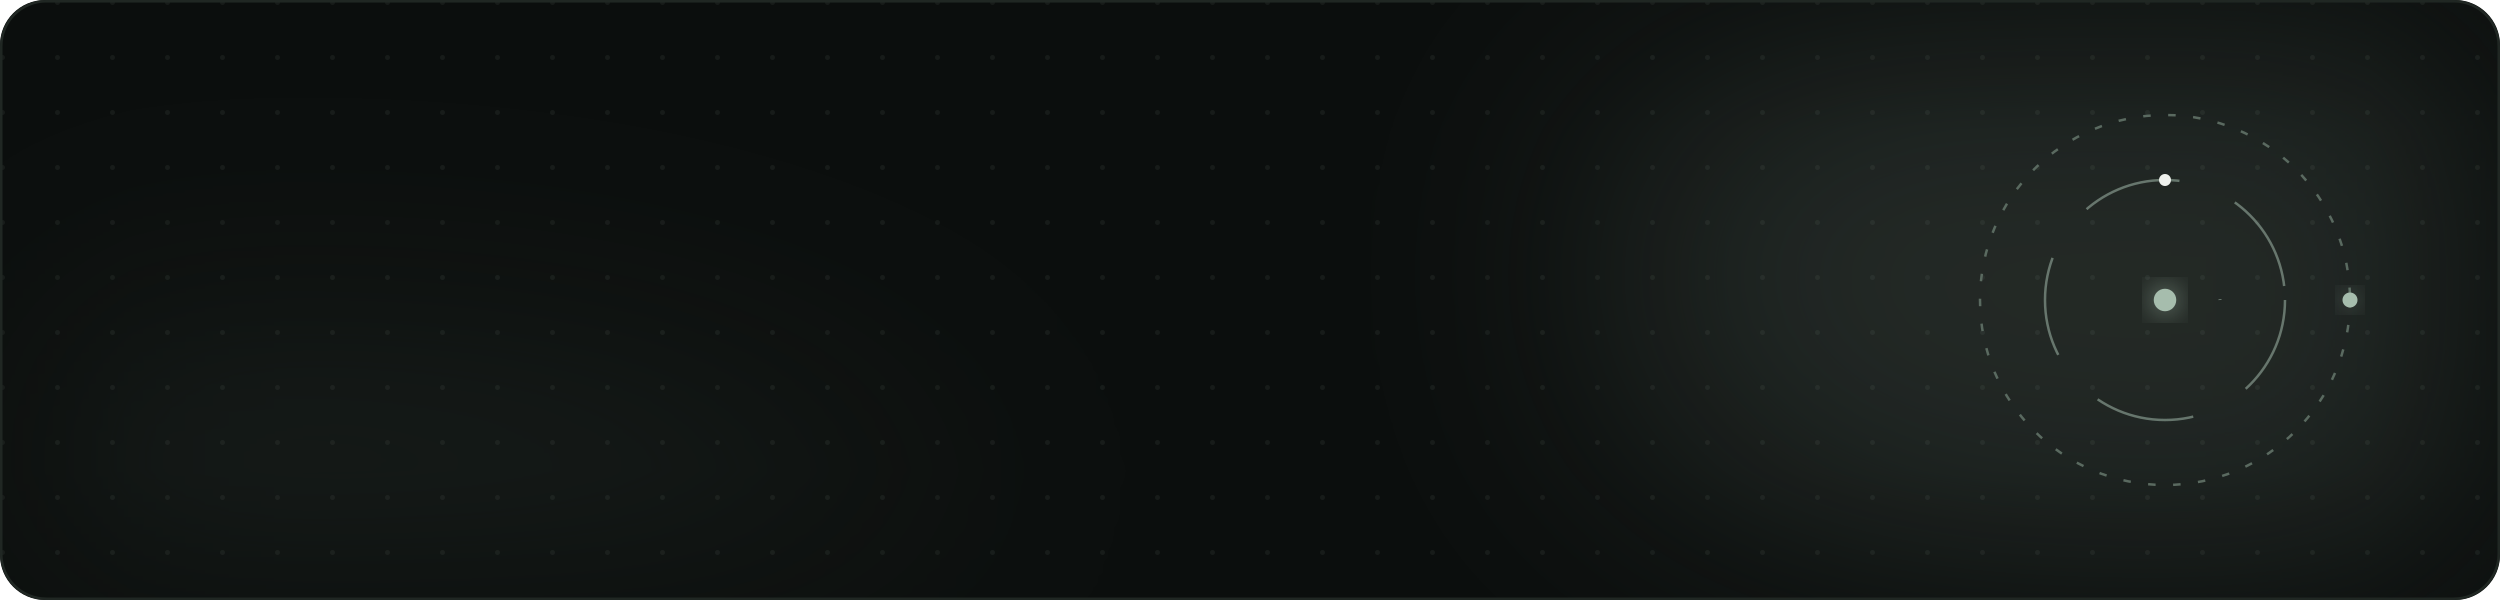
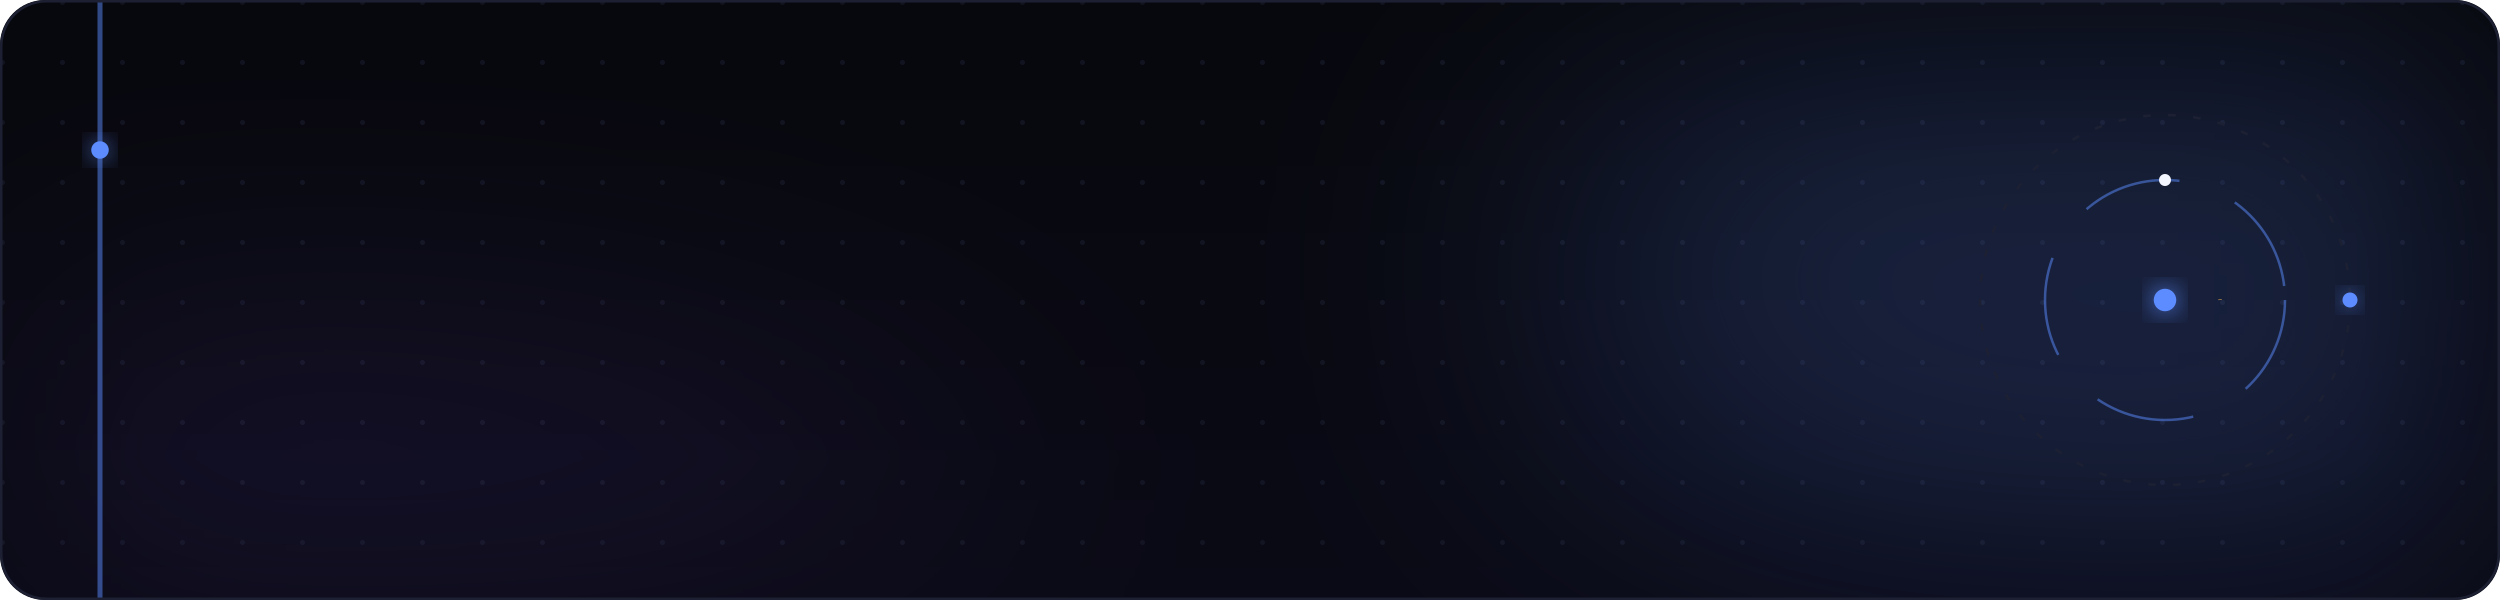
<svg xmlns="http://www.w3.org/2000/svg" width="1000" height="240" viewBox="0 0 1000 240" role="img" aria-label="Time Series Models: ARIMA on USD/INR. Stationarity tests, ACF and PACF, walk-forward RMSE.">
  <style>
-   .sans{font-family:-apple-system,'Instrument Sans','Inter','Segoe UI','Helvetica Neue',Arial,sans-serif}
-   .mono{font-family:ui-monospace,'SF Mono','Geist Mono','JetBrains Mono',Menlo,Consolas,monospace}
+   .sans{font-family:-apple-system,'Inter','Segoe UI','Helvetica Neue',Arial,sans-serif}
+   .mono{font-family:ui-monospace,'SF Mono','JetBrains Mono','Cascadia Code',Menlo,Consolas,monospace}
  .pulse{animation:pulse 2.6s ease-in-out infinite}
  .blink{animation:blink 1.4s step-end infinite}
  .drift{animation:drift 14s ease-in-out infinite alternate}
  .drift2{animation:drift2 18s ease-in-out infinite alternate}
-   .spin{transform-origin:center;animation:spin 40s linear infinite}
-   .spinr{transform-origin:center;animation:spinr 60s linear infinite}
-   .scan{animation:scan 9s linear infinite}
+   .spin{animation:spin 40s linear infinite}
+   .spinr{animation:spinr 60s linear infinite}
+   .scan{animation:scan 7s linear infinite}
+   .float{animation:float 6s ease-in-out infinite alternate}
  @keyframes pulse{0%,100%{opacity:1}50%{opacity:.25}}
  @keyframes blink{0%,55%{opacity:1}56%,100%{opacity:0}}
-   @keyframes drift{from{transform:translate(0,0)}to{transform:translate(-60px,24px)}}
-   @keyframes drift2{from{transform:translate(0,0)}to{transform:translate(50px,-30px)}}
+   @keyframes drift{from{transform:translate(0,0)}to{transform:translate(-70px,26px)}}
+   @keyframes drift2{from{transform:translate(0,0)}to{transform:translate(60px,-34px)}}
  @keyframes spin{to{transform:rotate(360deg)}}
  @keyframes spinr{to{transform:rotate(-360deg)}}
-   @keyframes scan{from{transform:translateY(-120%)}to{transform:translateY(120%)}}
+   @keyframes scan{from{transform:translateY(-140%)}to{transform:translateY(140%)}}
+   @keyframes float{from{transform:translateY(0)}to{transform:translateY(-8px)}}
</style>
  <defs>
    <clipPath id="bf">
      <rect width="1000" height="240" rx="18" />
    </clipPath>
    <filter id="bglow" x="-50%" y="-50%" width="200%" height="200%">
-       <feGaussianBlur stdDeviation="6" result="b" />
+       <feGaussianBlur stdDeviation="5" result="b" />
+       <feMerge>
+         <feMergeNode in="b" />
+         <feMergeNode in="SourceGraphic" />
+       </feMerge>
+     </filter>
+     <filter id="bglow2" x="-50%" y="-50%" width="200%" height="200%">
+       <feGaussianBlur stdDeviation="12" result="b" />
      <feMerge>
        <feMergeNode in="b" />
        <feMergeNode in="SourceGraphic" />
      </feMerge>
    </filter>
    <filter id="bsoft" x="-80%" y="-80%" width="260%" height="260%">
-       <feGaussianBlur stdDeviation="55" />
+       <feGaussianBlur stdDeviation="60" />
    </filter>
-     <filter id="bsoft2" x="-80%" y="-80%" width="260%" height="260%">
-       <feGaussianBlur stdDeviation="28" />
-     </filter>
-     <pattern id="bdots" width="22" height="22" patternUnits="userSpaceOnUse">
-       <circle cx="1" cy="1" r="1" fill="#202723" />
+     <pattern id="bdots" width="24" height="24" patternUnits="userSpaceOnUse">
+       <circle cx="1" cy="1" r="1" fill="#1C2032" />
    </pattern>
-     <linearGradient id="bsage" x1="0" y1="0" x2="1" y2="0">
-       <stop offset="0" stop-color="#5A6A60" />
-       <stop offset="1" stop-color="#A6BDAD" />
+     <linearGradient id="bground" x1="0" y1="0" x2="0" y2="1">
+       <stop offset="0" stop-color="#07080D" />
+       <stop offset="1" stop-color="#0A0A16" />
    </linearGradient>
-     <linearGradient id="bsagev" x1="0" y1="0" x2="0" y2="1">
-       <stop offset="0" stop-color="#A6BDAD" />
-       <stop offset="1" stop-color="#5A6A60" />
+     <linearGradient id="bspine" x1="0" y1="0" x2="0" y2="1">
+       <stop offset="0" stop-color="#5B8CFF" />
+       <stop offset="1" stop-color="#5B8CFF" />
    </linearGradient>
-     <linearGradient id="binkfade" x1="0" y1="0" x2="1" y2="0">
-       <stop offset="0" stop-color="#EEF1ED" />
-       <stop offset="1" stop-color="#A6BDAD" />
+     <linearGradient id="bspec" x1="0" y1="0" x2="1" y2="0">
+       <stop offset="0.00" stop-color="#38E0FF" />
+       <stop offset="0.33" stop-color="#8F5CFF" />
+       <stop offset="0.67" stop-color="#FF4FD8" />
+       <stop offset="1.00" stop-color="#FFC14D" />
+     </linearGradient>
+     <linearGradient id="bacc" x1="0" y1="0" x2="1" y2="0">
+       <stop offset="0" stop-color="#5B8CFF" />
+       <stop offset="1" stop-color="#5B8CFF" />
+     </linearGradient>
+     <linearGradient id="baccv" x1="0" y1="0" x2="0" y2="1">
+       <stop offset="0" stop-color="#5B8CFF" />
+       <stop offset="1" stop-color="#5B8CFF" stop-opacity="0" />
+     </linearGradient>
+     <linearGradient id="brule" x1="0" y1="0" x2="1" y2="0">
+       <stop offset="0" stop-color="#5B8CFF" />
+       <stop offset="1" stop-color="#5B8CFF" stop-opacity="0" />
    </linearGradient>
    <linearGradient id="bhair" x1="0" y1="0" x2="1" y2="0">
-       <stop offset="0" stop-color="#788A7F" stop-opacity="0" />
-       <stop offset=".5" stop-color="#A6BDAD" />
-       <stop offset="1" stop-color="#788A7F" stop-opacity="0" />
+       <stop offset="0" stop-color="#5B8CFF" stop-opacity="0" />
+       <stop offset=".5" stop-color="#5B8CFF" />
+       <stop offset="1" stop-color="#5B8CFF" stop-opacity="0" />
    </linearGradient>
    <linearGradient id="bfadeL" x1="0" y1="0" x2="1" y2="0">
-       <stop offset="0" stop-color="#0B0E0D" />
-       <stop offset="1" stop-color="#0B0E0D" stop-opacity="0" />
+       <stop offset="0" stop-color="#07080D" />
+       <stop offset="1" stop-color="#07080D" stop-opacity="0" />
    </linearGradient>
    <linearGradient id="bfadeR" x1="1" y1="0" x2="0" y2="0">
-       <stop offset="0" stop-color="#0B0E0D" />
-       <stop offset="1" stop-color="#0B0E0D" stop-opacity="0" />
+       <stop offset="0" stop-color="#07080D" />
+       <stop offset="1" stop-color="#07080D" stop-opacity="0" />
    </linearGradient>
  </defs>
  <g clip-path="url(#bf)">
-     <rect width="1000" height="240" fill="#0B0E0D" />
-     <rect width="1000" height="240" fill="url(#bdots)" opacity=".55" />
-     <ellipse cx="860" cy="110" rx="220" ry="130" fill="#788A7F" opacity="0.22" filter="url(#bsoft)" class="drift" />
-     <ellipse cx="120" cy="230" rx="260" ry="90" fill="#5A6A60" opacity="0.18" filter="url(#bsoft)" class="drift2" />
+     <rect width="1000" height="240" fill="url(#bground)" />
+     <rect width="1000" height="240" fill="url(#bdots)" opacity=".5" />
+     <ellipse cx="860" cy="110" rx="240" ry="130" fill="#5B8CFF" opacity="0.18" filter="url(#bsoft)" class="drift" />
+     <ellipse cx="120" cy="240" rx="280" ry="90" fill="#8F5CFF" opacity="0.14" filter="url(#bsoft)" class="drift2" />
    <g class="spin" style="transform-origin:866px 120px">
-       <circle cx="866" cy="120" r="74" fill="none" stroke="#5A6A60" stroke-width="1" stroke-dasharray="3 7" />
-       <circle cx="940" cy="120" r="3" fill="#A6BDAD" filter="url(#bglow)" />
+       <circle cx="866" cy="120" r="74" fill="none" stroke="#1C2032" stroke-width="1" stroke-dasharray="3 7" />
+       <circle cx="940" cy="120" r="3" fill="#5B8CFF" filter="url(#bglow)" />
    </g>
    <g class="spinr" style="transform-origin:866px 120px">
-       <circle cx="866" cy="120" r="48" fill="none" stroke="#788A7F" stroke-width="1" stroke-dasharray="40 24" opacity=".8" />
-       <circle cx="866" cy="72" r="2.4" fill="#EEF1ED" />
+       <circle cx="866" cy="120" r="48" fill="none" stroke="#5B8CFF" stroke-width="1" stroke-dasharray="40 24" opacity=".5" />
+       <circle cx="866" cy="72" r="2.4" fill="#F3F5FF" />
    </g>
-     <circle cx="866" cy="120" r="22" fill="none" stroke="#A6BDAD" stroke-width="1.2" stroke-dasharray="138" stroke-dashoffset="138">
+     <circle cx="866" cy="120" r="22" fill="none" stroke="url(#bspec)" stroke-width="1.4" stroke-dasharray="138" stroke-dashoffset="138">
      <animate attributeName="stroke-dashoffset" values="138;0" begin=".4s" dur="1.6s" fill="freeze" />
    </circle>
-     <circle cx="866" cy="120" r="4.5" fill="#A6BDAD" class="pulse" filter="url(#bglow)" />
+     <circle cx="866" cy="120" r="4.5" fill="#5B8CFF" class="pulse" filter="url(#bglow)" />
+     <rect x="39" y="0" width="2" height="240" fill="url(#bspine)" opacity=".5" />
+     <circle cx="40" cy="60" r="3.5" fill="#5B8CFF" filter="url(#bglow)" />
    <g opacity="0">
      <animate attributeName="opacity" values="0;1" begin="0.1s" dur="0.6s" fill="freeze" />
      <animateTransform attributeName="transform" type="translate" from="0 10" to="0 0" begin="0.1s" dur="0.6s" fill="freeze" />
-       <text x="48" y="60" class="mono" font-size="10.5" fill="#788A7F" letter-spacing="2.2">MADMINS07  /  TIME-SERIES-MODELS</text>
+       <text x="66" y="64" class="mono" font-size="10.5" fill="#5B8CFF" letter-spacing="2.2">MADMINS07  /  TIME-SERIES-MODELS</text>
    </g>
    <g opacity="0">
      <animate attributeName="opacity" values="0;1" begin="0.25s" dur="0.7s" fill="freeze" />
      <animateTransform attributeName="transform" type="translate" from="0 14" to="0 0" begin="0.25s" dur="0.7s" fill="freeze" />
-       <text x="48" y="118" class="sans" font-size="44" fill="#EEF1ED" font-weight="700" letter-spacing="-1.4">Time Series Models</text>
+       <text x="66" y="122" class="sans" font-size="44" fill="#F3F5FF" font-weight="800" letter-spacing="-1.6">Time Series Models</text>
    </g>
-     <rect x="48" y="134" width="0" height="1.5" fill="url(#bsage)">
-       <animate attributeName="width" values="0;220" begin=".7s" dur=".9s" fill="freeze" />
+     <rect x="66" y="138" width="0" height="2" fill="url(#bspec)">
+       <animate attributeName="width" values="0;240" begin=".7s" dur=".9s" fill="freeze" />
    </rect>
    <g opacity="0">
      <animate attributeName="opacity" values="0;1" begin="0.55s" dur="0.7s" fill="freeze" />
      <animateTransform attributeName="transform" type="translate" from="0 10" to="0 0" begin="0.55s" dur="0.7s" fill="freeze" />
-       <text x="48" y="162" class="sans" font-size="15.5" fill="#C2C9C3">ARIMA on USD/INR. Stationarity tests, ACF and PACF, walk-forward RMSE.</text>
+       <text x="66" y="166" class="sans" font-size="15.5" fill="#B9BFD6">ARIMA on USD/INR. Stationarity tests, ACF and PACF, walk-forward RMSE.</text>
    </g>
    <g opacity="0">
      <animate attributeName="opacity" values="0;1" begin="0.85s" dur="0.6s" fill="freeze" />
      <animateTransform attributeName="transform" type="translate" from="0 8" to="0 0" begin="0.85s" dur="0.6s" fill="freeze" />
-       <rect x="48" y="184" width="58" height="24" rx="12.0" fill="#111614" stroke="#202723" />
-       <text x="77.0" y="199.6" class="mono" font-size="10.5" fill="#A6BDAD" font-weight="600" text-anchor="middle" letter-spacing="1.4">ARIMA</text>
-       <rect x="114" y="184" width="100" height="24" rx="12.0" fill="#111614" stroke="#202723" />
-       <text x="164.0" y="199.6" class="mono" font-size="10.5" fill="#A6BDAD" font-weight="600" text-anchor="middle" letter-spacing="1.4">STATSMODELS</text>
-       <rect x="222" y="184" width="72" height="24" rx="12.0" fill="#111614" stroke="#202723" />
-       <text x="258.0" y="199.6" class="mono" font-size="10.5" fill="#A6BDAD" font-weight="600" text-anchor="middle" letter-spacing="1.4">USD/INR</text>
+       <rect x="66" y="188" width="58" height="24" rx="12.0" fill="#0E1019" stroke="#1C2032" />
+       <text x="95.0" y="203.6" class="mono" font-size="10.5" fill="#5B8CFF" font-weight="600" text-anchor="middle" letter-spacing="1.4">ARIMA</text>
+       <rect x="132" y="188" width="100" height="24" rx="12.0" fill="#0E1019" stroke="#1C2032" />
+       <text x="182.0" y="203.6" class="mono" font-size="10.5" fill="#5B8CFF" font-weight="600" text-anchor="middle" letter-spacing="1.4">STATSMODELS</text>
+       <rect x="240" y="188" width="72" height="24" rx="12.0" fill="#0E1019" stroke="#1C2032" />
+       <text x="276.0" y="203.6" class="mono" font-size="10.5" fill="#5B8CFF" font-weight="600" text-anchor="middle" letter-spacing="1.4">USD/INR</text>
    </g>
    <g opacity="0">
      <animate attributeName="opacity" values="0;1" begin="0.4s" dur="0.6s" fill="freeze" />
      <animateTransform attributeName="transform" type="translate" from="0 10" to="0 0" begin="0.4s" dur="0.6s" fill="freeze" />
-       <text x="952" y="60" class="mono" font-size="10.5" fill="#7E8781" text-anchor="end" letter-spacing="2.2">NOTEBOOK  ·  2024</text>
+       <text x="952" y="64" class="mono" font-size="10.5" fill="#6F7693" text-anchor="end" letter-spacing="2.2">NOTEBOOK  ·  2024</text>
    </g>
    <g opacity="0">
      <animate attributeName="opacity" values="0;1" begin="0.5s" dur="0.6s" fill="freeze" />
      <animateTransform attributeName="transform" type="translate" from="0 10" to="0 0" begin="0.5s" dur="0.6s" fill="freeze" />
-       <text x="952" y="205" class="mono" font-size="10.5" fill="#7E8781" text-anchor="end" letter-spacing="2.2">JUPYTER</text>
+       <text x="952" y="209" class="mono" font-size="10.5" fill="#6F7693" text-anchor="end" letter-spacing="2.2">JUPYTER</text>
    </g>
  </g>
-   <rect x=".5" y=".5" width="999" height="239" rx="18" fill="none" stroke="#202723" />
+   <rect x=".5" y=".5" width="999" height="239" rx="18" fill="none" stroke="#1C2032" />
</svg>
